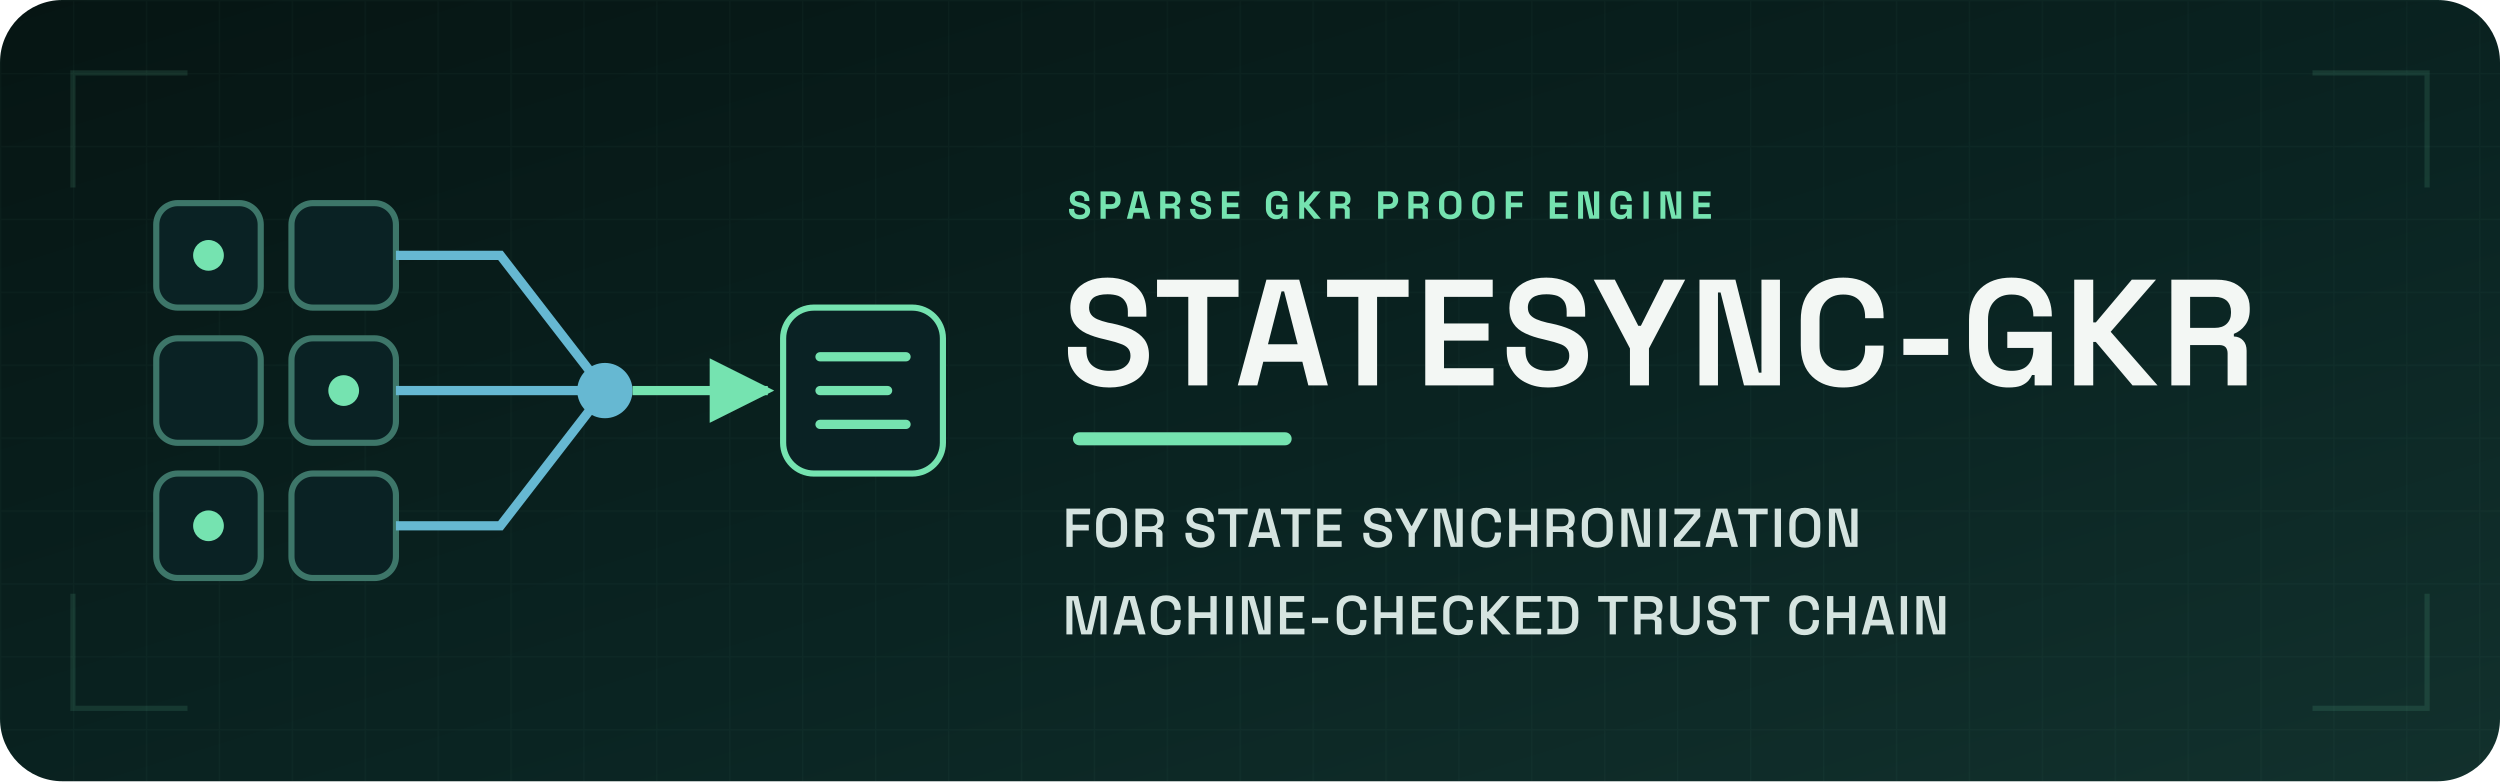
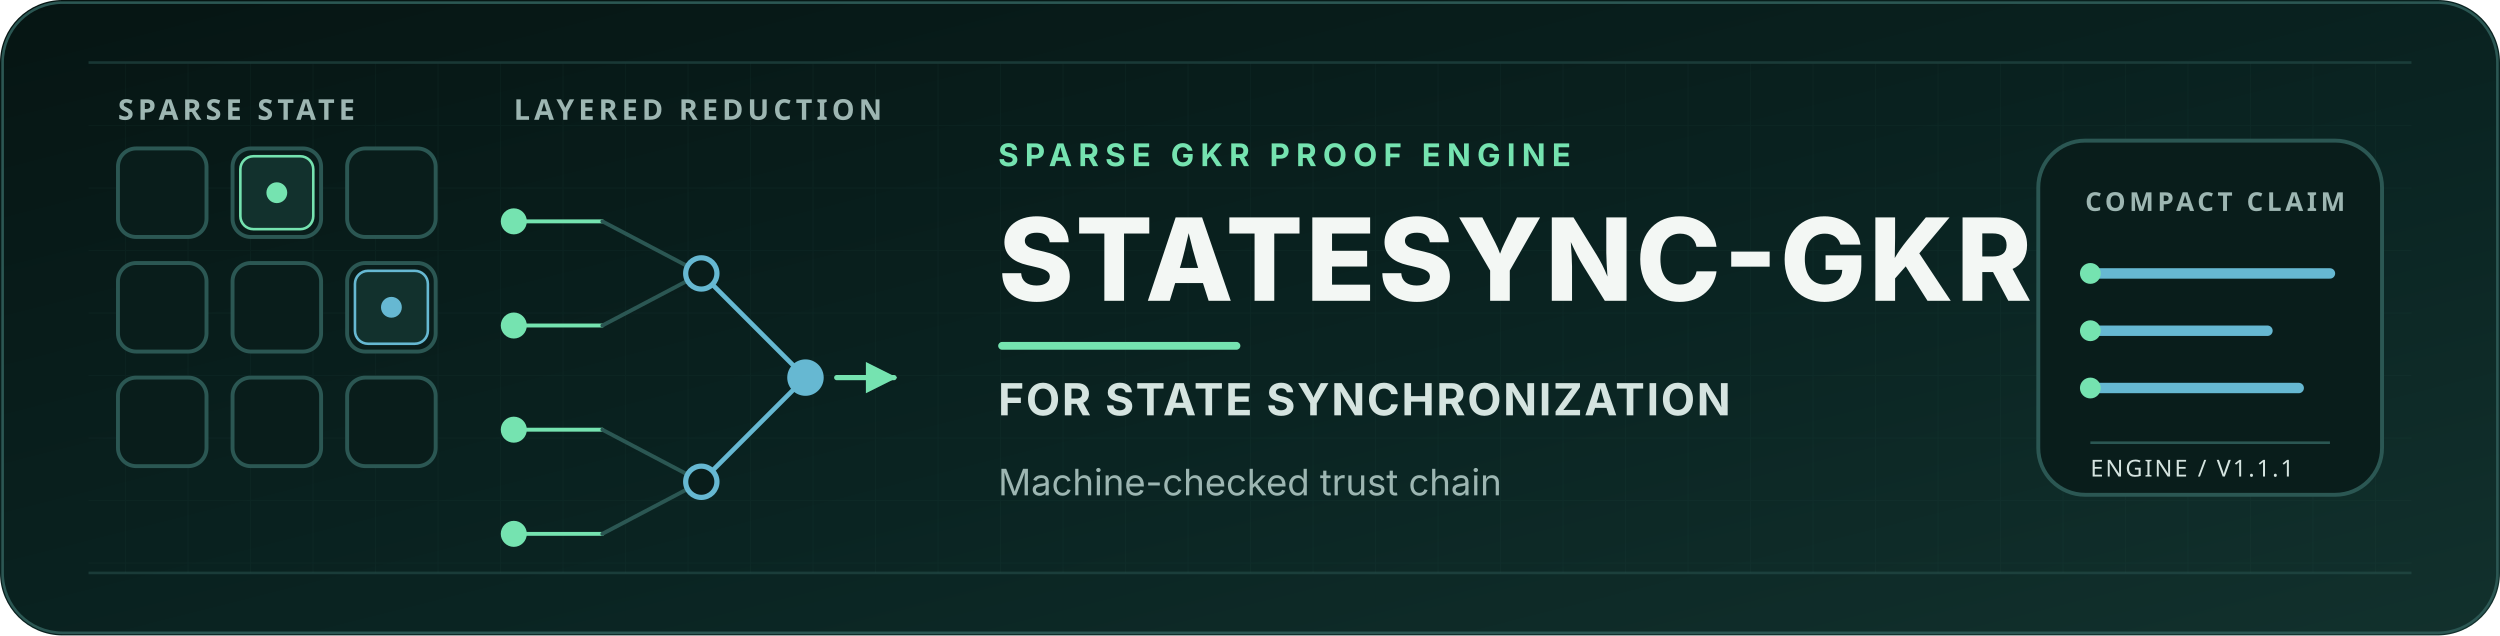
- <svg xmlns="http://www.w3.org/2000/svg" width="960" height="300" viewBox="0 0 960 300" role="img" aria-labelledby="title desc" preserveAspectRatio="xMidYMid meet">
+ <svg xmlns="http://www.w3.org/2000/svg" width="960" height="244" viewBox="0 0 960 244" role="img" aria-labelledby="hero-title hero-desc" preserveAspectRatio="xMidYMid meet">
  <defs>
    <linearGradient id="bg" x1="0" y1="0" x2="1" y2="1">
-       <stop stop-color="#061513" />
-       <stop offset=".58" stop-color="#0a2422" />
-       <stop offset="1" stop-color="#12312d" />
+       <stop offset="0" stop-color="#061513" />
+       <stop offset="0.58" stop-color="#0A2422" />
+       <stop offset="1" stop-color="#12312D" />
    </linearGradient>
-     <pattern id="grid" width="28" height="28" patternUnits="userSpaceOnUse">
-       <path d="M28 0H0v28" fill="none" stroke="#75e3b0" stroke-width="1" opacity=".035" />
+     <pattern id="grid" width="24" height="24" patternUnits="userSpaceOnUse">
+       <path d="M24 0H0V24" fill="none" stroke="#2B5753" stroke-width=".7" opacity=".28" />
    </pattern>
-     <marker id="arrow" viewBox="0 0 10 10" refX="9" refY="5" markerWidth="7" markerHeight="7" orient="auto">
-       <path d="M0 0 10 5 0 10Z" fill="#75e3b0" />
+     <marker id="arrow" viewBox="0 0 10 10" refX="9" refY="5" markerWidth="6" markerHeight="6" orient="auto">
+       <path d="M0 0L10 5L0 10Z" fill="#75E3B0" />
    </marker>
  </defs>
-   <rect width="960" height="300" rx="24" fill="url(#bg)" />
-   <rect width="960" height="300" rx="24" fill="url(#grid)" />
-   <path d="M28 72V28h44M888 28h44v44M28 228v44h44M888 272h44v-44" fill="none" stroke="#75e3b0" stroke-width="2" opacity=".12" />
-   <g transform="translate(60 78) scale(1.18)">
-     <g fill="#0a2224" stroke="#3d7669" stroke-width="2">
-       <rect x="0" y="0" width="34" height="34" rx="7" />
-       <rect x="44" y="0" width="34" height="34" rx="7" />
-       <rect x="0" y="44" width="34" height="34" rx="7" />
-       <rect x="44" y="44" width="34" height="34" rx="7" />
-       <rect x="0" y="88" width="34" height="34" rx="7" />
-       <rect x="44" y="88" width="34" height="34" rx="7" />
+   <rect width="960" height="244" rx="24" fill="url(#bg)" />
+   <rect x="1" y="1" width="958" height="242" rx="23" fill="none" stroke="#2B5753" />
+   <path d="M34 24H926M34 220H926" stroke="#2B5753" opacity=".48" />
+   <rect x="34" y="24" width="892" height="196" fill="url(#grid)" opacity=".35" />
+   <g data-unit="art" transform="translate(45.3 57)">
+     <g>
+       <text x="0" y="-11" fill="#9DB6B2" font-family="ui-sans-serif,system-ui,sans-serif" font-size="11" font-weight="700" letter-spacing="1.6">SPARSE STATE</text>
+       <g fill="#091D1B" stroke="#2B5753" stroke-width="1.5">
+         <rect x="0" y="0" width="34" height="34" rx="7" />
+         <rect x="44" y="0" width="34" height="34" rx="7" />
+         <rect x="88" y="0" width="34" height="34" rx="7" />
+         <rect x="0" y="44" width="34" height="34" rx="7" />
+         <rect x="44" y="44" width="34" height="34" rx="7" />
+         <rect x="88" y="44" width="34" height="34" rx="7" />
+         <rect x="0" y="88" width="34" height="34" rx="7" />
+         <rect x="44" y="88" width="34" height="34" rx="7" />
+         <rect x="88" y="88" width="34" height="34" rx="7" />
+       </g>
+       <rect x="47" y="3" width="28" height="28" rx="5" fill="#12312D" stroke="#75E3B0" />
+       <rect x="91" y="47" width="28" height="28" rx="5" fill="#12312D" stroke="#66B8D2" />
+       <circle cx="61" cy="17" r="4" fill="#75E3B0" />
+       <circle cx="105" cy="61" r="4" fill="#66B8D2" />
    </g>
-     <g fill="#75e3b0">
-       <circle cx="17" cy="17" r="5" />
-       <circle cx="61" cy="61" r="5" />
-       <circle cx="17" cy="105" r="5" />
+     <g transform="translate(152 6)" fill="none" stroke-linecap="round" stroke-linejoin="round">
+       <text x="0" y="-17" fill="#9DB6B2" font-family="ui-sans-serif,system-ui,sans-serif" font-size="11" font-weight="700" letter-spacing="1.6" stroke="none">LAYERED REDUCTION</text>
+       <path d="M0 22H34M0 62H34M0 102H34M0 142H34" stroke="#75E3B0" stroke-width="1.5" />
+       <path d="M34 22L72 42M34 62L72 42M34 102L72 122M34 142L72 122" stroke="#2B5753" stroke-width="1.5" />
+       <path d="M72 42L112 82M72 122L112 82" stroke="#66B8D2" stroke-width="1.8" />
+       <g fill="#75E3B0" stroke="none">
+         <circle cx="0" cy="22" r="5" />
+         <circle cx="0" cy="62" r="5" />
+         <circle cx="0" cy="102" r="5" />
+         <circle cx="0" cy="142" r="5" />
+       </g>
+       <g fill="#091D1B" stroke="#66B8D2" stroke-width="2">
+         <circle cx="72" cy="42" r="6" />
+         <circle cx="72" cy="122" r="6" />
+       </g>
+       <circle cx="112" cy="82" r="7" fill="#66B8D2" stroke="none" />
+       <path d="M124 82H146" stroke="#75E3B0" stroke-width="2" marker-end="url(#arrow)" />
    </g>
-     <path d="M78 17h34l34 44M78 61h68M78 105h34l34-44" fill="none" stroke="#66b8d2" stroke-width="3" />
-     <circle cx="146" cy="61" r="9" fill="#66b8d2" />
-     <path d="M155 61h44" fill="none" stroke="#75e3b0" stroke-width="3" marker-end="url(#arrow)" />
-     <rect x="204" y="34" width="52" height="54" rx="10" fill="#0a2224" stroke="#75e3b0" stroke-width="2" />
-     <path d="M216 50h28M216 61h22M216 72h28" stroke="#75e3b0" stroke-width="3" stroke-linecap="round" />
  </g>
-   <rect x="412" y="166" width="84" height="5" rx="2.5" fill="#75e3b0" />
-   <path fill="#75E3B0" d="M414.6 84.2Q413.4 84.2 412.5 83.8Q411.6 83.3 411 82.5Q410.5 81.7 410.5 80.6V80.2H412.5V80.6Q412.5 81.5 413 82Q413.6 82.5 414.6 82.5Q415.7 82.5 416.2 82.1Q416.7 81.7 416.7 81Q416.7 80.6 416.4 80.3Q416.2 80.1 415.7 79.9Q415.2 79.7 414.5 79.6L414.2 79.5Q413.1 79.2 412.3 78.9Q411.6 78.5 411.2 77.9Q410.8 77.3 410.8 76.3Q410.8 75.4 411.2 74.7Q411.7 74 412.5 73.7Q413.3 73.3 414.5 73.3Q415.6 73.3 416.5 73.7Q417.3 74.1 417.8 74.8Q418.3 75.6 418.3 76.7V77.2H416.4V76.7Q416.4 76.1 416.2 75.7Q415.9 75.4 415.5 75.2Q415.1 75 414.5 75Q413.6 75 413.1 75.4Q412.7 75.7 412.7 76.3Q412.7 76.7 412.9 77Q413.1 77.2 413.5 77.4Q413.9 77.6 414.5 77.7L414.9 77.8Q416 78 416.8 78.4Q417.7 78.8 418.1 79.4Q418.6 80 418.6 81Q418.6 81.9 418.1 82.7Q417.6 83.4 416.7 83.8Q415.9 84.2 414.6 84.2ZM422.6 84V73.5H426.9Q427.9 73.5 428.7 73.9Q429.5 74.3 429.9 75Q430.3 75.7 430.3 76.7V76.9Q430.3 77.9 429.9 78.6Q429.4 79.4 428.7 79.8Q427.9 80.2 426.9 80.2H424.6V84H422.6ZM424.6 78.4H426.8Q427.5 78.4 427.9 78Q428.3 77.6 428.3 76.9V76.8Q428.3 76.1 427.9 75.7Q427.5 75.3 426.8 75.3H424.6V78.4ZM432.7 84 435.5 73.5H438.9L441.7 84H439.6L439.1 81.7H435.3L434.8 84H432.7ZM435.8 79.9H438.6L437.3 74.7H437.1L435.8 79.9ZM445.5 84V73.5H450.1Q451 73.5 451.8 73.8Q452.5 74.2 452.9 74.8Q453.3 75.5 453.3 76.3V76.5Q453.3 77.4 452.9 78Q452.4 78.6 451.8 78.9V79.1Q452.4 79.2 452.7 79.6Q453 79.9 453 80.6V84H451V80.8Q451 80.5 450.9 80.3Q450.7 80 450.2 80H447.5V84H445.5ZM447.5 78.2H449.8Q450.5 78.2 450.9 77.9Q451.3 77.5 451.3 76.8V76.7Q451.3 76.1 450.9 75.7Q450.6 75.3 449.8 75.3H447.5V78.2ZM461.2 84.2Q459.9 84.2 459 83.8Q458.1 83.3 457.6 82.5Q457 81.7 457 80.6V80.2H459V80.6Q459 81.5 459.6 82Q460.2 82.5 461.2 82.5Q462.2 82.5 462.7 82.1Q463.2 81.7 463.2 81Q463.2 80.6 462.9 80.3Q462.7 80.1 462.2 79.9Q461.8 79.7 461.1 79.6L460.7 79.5Q459.6 79.2 458.9 78.9Q458.1 78.5 457.7 77.9Q457.3 77.3 457.3 76.3Q457.3 75.4 457.7 74.7Q458.2 74 459 73.7Q459.9 73.3 461 73.3Q462.1 73.3 463 73.7Q463.9 74.1 464.4 74.8Q464.9 75.6 464.9 76.7V77.2H462.9V76.7Q462.9 76.1 462.7 75.7Q462.5 75.4 462 75.2Q461.6 75 461 75Q460.1 75 459.7 75.4Q459.2 75.7 459.2 76.3Q459.2 76.7 459.4 77Q459.6 77.2 460 77.4Q460.4 77.6 461.1 77.7L461.4 77.8Q462.5 78 463.4 78.4Q464.2 78.8 464.7 79.4Q465.1 80 465.1 81Q465.1 81.9 464.7 82.7Q464.2 83.4 463.3 83.8Q462.4 84.2 461.2 84.2ZM469.2 84V73.5H475.9V75.3H471.1V77.8H475.5V79.6H471.1V82.2H476V84H469.2ZM490 84.2Q488.9 84.2 488.1 83.7Q487.2 83.2 486.7 82.3Q486.1 81.4 486.1 80V77.5Q486.1 75.5 487.3 74.4Q488.4 73.3 490.4 73.3Q492.3 73.3 493.4 74.3Q494.4 75.3 494.4 77.1V77.2H492.5V77Q492.5 76.5 492.2 76Q492 75.6 491.5 75.3Q491.1 75.1 490.4 75.1Q489.3 75.1 488.7 75.7Q488.1 76.3 488.1 77.5V80Q488.1 81.1 488.7 81.8Q489.3 82.5 490.4 82.5Q491.5 82.5 492 81.9Q492.5 81.3 492.5 80.5V80.3H490V78.6H494.4V84H492.6V83H492.3Q492.2 83.2 492 83.5Q491.8 83.8 491.3 84Q490.8 84.2 490 84.2ZM498.9 84V73.5H500.8V77.7H501.1L504.5 73.5H507.1L502.7 78.7L507.2 84H504.6L501.1 79.7H500.8V84H498.9ZM510.8 84V73.5H515.4Q516.4 73.5 517.1 73.8Q517.8 74.2 518.2 74.8Q518.6 75.5 518.6 76.3V76.5Q518.6 77.4 518.2 78Q517.7 78.6 517.1 78.9V79.1Q517.7 79.2 518 79.6Q518.3 79.9 518.3 80.6V84H516.4V80.8Q516.4 80.5 516.2 80.3Q516 80 515.5 80H512.8V84H510.8ZM512.8 78.2H515.1Q515.9 78.2 516.3 77.9Q516.6 77.5 516.6 76.8V76.7Q516.6 76.1 516.3 75.7Q515.9 75.3 515.1 75.3H512.8V78.2ZM529.2 84V73.5H533.5Q534.5 73.5 535.3 73.9Q536 74.3 536.4 75Q536.9 75.7 536.9 76.7V76.9Q536.9 77.9 536.4 78.6Q536 79.4 535.2 79.8Q534.5 80.2 533.5 80.2H531.2V84H529.2ZM531.2 78.4H533.3Q534 78.4 534.5 78Q534.9 77.6 534.9 76.9V76.8Q534.9 76.1 534.5 75.7Q534 75.3 533.3 75.3H531.2V78.4ZM540.8 84V73.5H545.4Q546.3 73.5 547.1 73.8Q547.8 74.2 548.2 74.8Q548.6 75.5 548.6 76.3V76.5Q548.6 77.4 548.2 78Q547.7 78.6 547.1 78.9V79.1Q547.7 79.2 548 79.6Q548.3 79.9 548.3 80.6V84H546.3V80.8Q546.3 80.5 546.2 80.3Q546 80 545.5 80H542.8V84H540.8ZM542.8 78.2H545.1Q545.9 78.2 546.3 77.9Q546.6 77.5 546.6 76.8V76.7Q546.6 76.1 546.3 75.7Q545.9 75.3 545.1 75.3H542.8V78.2ZM556.9 84.2Q554.9 84.2 553.8 83.1Q552.6 82 552.6 80V77.5Q552.6 75.5 553.8 74.4Q554.9 73.3 556.9 73.3Q558.9 73.3 560.1 74.4Q561.2 75.5 561.2 77.5V80Q561.2 82 560.1 83.1Q558.9 84.2 556.9 84.2ZM556.9 82.4Q558 82.4 558.6 81.8Q559.2 81.2 559.2 80.1V77.4Q559.2 76.3 558.6 75.7Q558 75.1 556.9 75.1Q555.8 75.1 555.2 75.7Q554.6 76.3 554.6 77.4V80.1Q554.6 81.2 555.2 81.8Q555.8 82.4 556.9 82.4ZM569.6 84.2Q567.6 84.2 566.4 83.1Q565.3 82 565.3 80V77.5Q565.3 75.5 566.4 74.4Q567.6 73.3 569.6 73.3Q571.6 73.3 572.8 74.4Q573.9 75.5 573.9 77.5V80Q573.9 82 572.8 83.1Q571.6 84.2 569.6 84.2ZM569.6 82.4Q570.7 82.4 571.3 81.8Q571.9 81.2 571.9 80.1V77.4Q571.9 76.3 571.3 75.7Q570.7 75.1 569.6 75.1Q568.5 75.1 567.9 75.7Q567.3 76.3 567.3 77.4V80.1Q567.3 81.2 567.9 81.8Q568.5 82.4 569.6 82.4ZM578.2 84V73.5H584.8V75.3H580.2V77.8H584.5V79.6H580.2V84H578.2ZM595.1 84V73.5H601.9V75.3H597.1V77.8H601.5V79.6H597.1V82.2H602V84H595.1ZM606 84V73.5H609.8L611.8 82.7H612.1V73.5H614.1V84H610.3L608.2 74.8H607.9V84H606ZM622.2 84.2Q621.1 84.2 620.3 83.7Q619.4 83.2 618.9 82.3Q618.4 81.4 618.4 80V77.5Q618.4 75.5 619.5 74.4Q620.6 73.3 622.6 73.3Q624.5 73.3 625.6 74.3Q626.6 75.3 626.6 77.1V77.2H624.7V77Q624.7 76.5 624.4 76Q624.2 75.6 623.8 75.3Q623.3 75.1 622.6 75.1Q621.5 75.1 620.9 75.7Q620.3 76.3 620.3 77.5V80Q620.3 81.1 620.9 81.8Q621.5 82.5 622.6 82.5Q623.7 82.5 624.2 81.9Q624.7 81.3 624.7 80.5V80.3H622.2V78.6H626.6V84H624.8V83H624.5Q624.4 83.2 624.2 83.5Q624 83.8 623.5 84Q623 84.2 622.2 84.2ZM631.1 84V73.5H633.1V84H631.1ZM637.6 84V73.5H641.3L643.4 82.7H643.7V73.5H645.6V84H641.9L639.8 74.8H639.5V84H637.6ZM650.2 84V73.5H656.9V75.3H652.2V77.8H656.5V79.6H652.2V82.2H657V84H650.2Z" />
-   <path fill="#F3F7F4" d="M426 148.8Q421.3 148.8 417.7 147.1Q414.1 145.5 412.1 142.3Q410.1 139.2 410.1 134.8V133.2H417.2V134.8Q417.2 138.6 419.6 140.5Q422 142.4 426 142.4Q430 142.4 432 140.8Q434.1 139.2 434.1 136.6Q434.1 134.8 433.1 133.7Q432.1 132.6 430.2 132Q428.4 131.3 425.8 130.7L424.2 130.3Q420.1 129.4 417.1 128Q414.2 126.6 412.6 124.3Q411 122 411 118.3Q411 114.6 412.8 112Q414.6 109.4 417.8 108Q420.9 106.6 425.3 106.6Q429.6 106.6 433 108.1Q436.3 109.5 438.3 112.4Q440.2 115.3 440.2 119.7V121.6H433.1V119.7Q433.1 117.3 432.1 115.8Q431.2 114.3 429.4 113.6Q427.6 113 425.3 113Q421.7 113 419.9 114.3Q418.2 115.7 418.2 118.1Q418.2 119.7 419 120.8Q419.8 121.9 421.4 122.6Q423 123.3 425.5 123.9L427.1 124.2Q431.3 125.1 434.5 126.5Q437.6 128 439.4 130.3Q441.2 132.7 441.2 136.4Q441.2 140.1 439.3 142.9Q437.5 145.7 434 147.2Q430.6 148.8 426 148.8ZM456.3 148V114H444.3V107.4H475.6V114H463.6V148H456.3ZM475.3 148 486.3 107.4H498.9L509.9 148H502.4L500.1 138.9H485.1L482.8 148H475.3ZM486.9 132.2H498.3L493.1 111.9H492.1L486.9 132.2ZM521.6 148V114H509.6V107.4H540.9V114H528.8V148H521.6ZM547.3 148V107.4H573.2V114H554.5V124.2H571.6V130.8H554.5V141.4H573.5V148H547.3ZM594.5 148.8Q589.8 148.8 586.3 147.1Q582.7 145.5 580.7 142.3Q578.6 139.2 578.6 134.8V133.2H585.8V134.8Q585.8 138.6 588.1 140.5Q590.5 142.4 594.5 142.4Q598.6 142.4 600.6 140.8Q602.6 139.2 602.6 136.6Q602.6 134.8 601.6 133.7Q600.7 132.6 598.8 132Q596.9 131.3 594.3 130.7L592.7 130.3Q588.6 129.4 585.7 128Q582.7 126.6 581.2 124.3Q579.6 122 579.6 118.3Q579.6 114.6 581.3 112Q583.1 109.4 586.3 108Q589.5 106.6 593.8 106.6Q598.1 106.6 601.5 108.1Q604.9 109.5 606.8 112.4Q608.7 115.3 608.7 119.7V121.6H601.6V119.7Q601.6 117.3 600.7 115.8Q599.7 114.3 598 113.6Q596.2 113 593.8 113Q590.3 113 588.5 114.3Q586.7 115.7 586.7 118.1Q586.7 119.7 587.5 120.8Q588.4 121.9 590 122.6Q591.6 123.3 594.1 123.9L595.6 124.2Q599.9 125.1 603 126.5Q606.2 128 608 130.3Q609.8 132.7 609.8 136.4Q609.8 140.1 607.9 142.9Q606 145.7 602.6 147.2Q599.2 148.8 594.5 148.8ZM625.9 148V133.8L612 107.4H620.1L629.1 125.1H630.1L639 107.4H647.1L633.2 133.8V148H625.9ZM652.6 148V107.4H666.4L675.4 143.1H676.4V107.4H683.5V148H669.7L660.7 112.3H659.7V148H652.6ZM707.8 148.8Q700.3 148.8 695.9 144.6Q691.5 140.4 691.5 132.5V122.9Q691.5 115 695.9 110.8Q700.3 106.6 707.8 106.6Q715.2 106.6 719.2 110.7Q723.3 114.7 723.3 121.8V122.2H716.2V121.6Q716.2 117.9 714.1 115.5Q712 113.1 707.8 113.1Q703.5 113.1 701.1 115.7Q698.7 118.2 698.7 122.7V132.7Q698.7 137.1 701.1 139.7Q703.5 142.3 707.8 142.3Q712 142.3 714.1 139.9Q716.2 137.5 716.2 133.8V132.7H723.3V133.6Q723.3 140.7 719.2 144.7Q715.2 148.8 707.8 148.8ZM730.9 136.3V130.1H748.1V136.3H730.9ZM771.2 148.8Q766.9 148.8 763.5 146.9Q760.1 145 758.1 141.4Q756.1 137.8 756.1 132.5V122.9Q756.1 115 760.5 110.8Q764.9 106.6 772.4 106.6Q779.9 106.6 783.9 110.6Q787.9 114.5 787.9 121.3V121.5H780.8V121.1Q780.8 118.8 779.9 117Q779 115.2 777.1 114.1Q775.3 113.1 772.4 113.1Q768.2 113.1 765.8 115.7Q763.4 118.2 763.4 122.7V132.7Q763.4 137.1 765.8 139.8Q768.2 142.4 772.5 142.4Q776.8 142.4 778.8 140.1Q780.8 137.8 780.8 134.2V133.6H770.8V127.4H787.9V148H781.3V144H780.3Q779.8 145.1 778.9 146.2Q777.9 147.3 776.1 148.1Q774.3 148.8 771.2 148.8ZM796.5 148V107.4H803.8V123.8H804.8L818.6 107.4H827.9L810.5 127.4L828.5 148H818.9L804.8 131.3H803.8V148H796.5ZM833.8 148V107.4H851.2Q855.1 107.4 857.9 108.7Q860.7 110.1 862.3 112.5Q863.9 114.9 863.9 118.2V118.9Q863.9 122.6 862.1 124.9Q860.4 127.2 857.8 128.2V129.2Q860.1 129.3 861.4 130.8Q862.7 132.2 862.7 134.7V148H855.4V135.7Q855.4 134.3 854.7 133.4Q853.9 132.5 852.2 132.5H841V148H833.8ZM841 125.9H850.5Q853.4 125.9 855 124.4Q856.7 122.8 856.7 120.2V119.7Q856.7 117.1 855.1 115.5Q853.4 114 850.5 114H841V125.9Z" />
-   <path fill="#D5E4E0" d="M409.5 210V195.3H418.6V197.5H411.9V201.5H418.1V203.7H411.9V210H409.5ZM426.8 210.3Q424.1 210.3 422.5 208.8Q420.9 207.2 420.9 204.4V200.9Q420.9 198.1 422.5 196.5Q424.1 195 426.8 195Q429.6 195 431.2 196.5Q432.8 198.1 432.8 200.9V204.4Q432.8 207.2 431.2 208.8Q429.6 210.3 426.8 210.3ZM426.8 208.1Q428.5 208.1 429.4 207.1Q430.4 206.2 430.4 204.5V200.8Q430.4 199.1 429.4 198.2Q428.5 197.2 426.8 197.2Q425.2 197.2 424.2 198.2Q423.3 199.1 423.3 200.8V204.5Q423.3 206.2 424.2 207.1Q425.2 208.1 426.8 208.1ZM436 210V195.3H442.3Q443.6 195.3 444.7 195.8Q445.7 196.3 446.3 197.1Q446.9 198 446.9 199.2V199.5Q446.9 200.8 446.2 201.7Q445.6 202.5 444.6 202.8V203.2Q445.4 203.2 445.9 203.7Q446.4 204.2 446.4 205.1V210H444V205.5Q444 204.9 443.7 204.6Q443.4 204.3 442.7 204.3H438.5V210H436ZM438.5 202.1H442Q443.2 202.1 443.8 201.5Q444.4 200.9 444.4 199.9V199.7Q444.4 198.7 443.8 198.1Q443.2 197.5 442 197.5H438.5V202.1ZM461 210.3Q459.3 210.3 458 209.7Q456.7 209.1 456 208Q455.2 206.8 455.2 205.2V204.6H457.6V205.2Q457.6 206.7 458.5 207.4Q459.4 208.2 461 208.2Q462.5 208.2 463.2 207.5Q464 206.9 464 205.9Q464 205.2 463.7 204.8Q463.3 204.4 462.6 204.1Q461.9 203.9 461 203.7L460.3 203.5Q458.8 203.2 457.8 202.7Q456.7 202.1 456.2 201.3Q455.6 200.5 455.6 199.2Q455.6 197.9 456.2 197Q456.9 196 458 195.5Q459.2 195 460.7 195Q462.2 195 463.5 195.5Q464.7 196.1 465.4 197.1Q466.1 198.1 466.1 199.7V200.4H463.7V199.7Q463.7 198.8 463.3 198.2Q462.9 197.7 462.3 197.4Q461.6 197.1 460.7 197.1Q459.4 197.1 458.7 197.7Q458 198.2 458 199.1Q458 199.8 458.3 200.2Q458.6 200.6 459.2 200.9Q459.8 201.1 460.7 201.3L461.4 201.5Q462.9 201.8 464 202.3Q465.1 202.8 465.8 203.7Q466.4 204.5 466.4 205.8Q466.4 207.2 465.7 208.2Q465.1 209.2 463.8 209.7Q462.6 210.3 461 210.3ZM472.3 210V197.5H467.8V195.3H479.1V197.5H474.7V210H472.3ZM479.3 210 483.4 195.3H487.6L491.7 210H489.2L488.3 206.6H482.7L481.8 210H479.3ZM483.3 204.4H487.7L485.7 196.8H485.3L483.3 204.4ZM496.3 210V197.5H491.9V195.3H503.2V197.5H498.7V210H496.3ZM505.8 210V195.3H515.1V197.5H508.2V201.5H514.5V203.7H508.2V207.8H515.2V210H505.8ZM529.2 210.3Q527.5 210.3 526.2 209.7Q524.9 209.1 524.2 208Q523.5 206.8 523.5 205.2V204.6H525.8V205.2Q525.8 206.7 526.8 207.4Q527.7 208.2 529.2 208.2Q530.7 208.2 531.5 207.5Q532.2 206.9 532.2 205.9Q532.2 205.2 531.9 204.8Q531.5 204.4 530.8 204.1Q530.1 203.9 529.2 203.7L528.5 203.5Q527 203.2 526 202.7Q524.9 202.1 524.4 201.3Q523.8 200.5 523.8 199.2Q523.8 197.9 524.4 197Q525.1 196 526.2 195.5Q527.4 195 528.9 195Q530.5 195 531.7 195.5Q532.9 196.1 533.6 197.1Q534.3 198.1 534.3 199.7V200.4H531.9V199.7Q531.9 198.8 531.5 198.2Q531.1 197.7 530.5 197.4Q529.8 197.1 528.9 197.1Q527.6 197.1 526.9 197.7Q526.2 198.2 526.2 199.1Q526.2 199.8 526.5 200.2Q526.8 200.6 527.4 200.9Q528 201.1 529 201.3L529.6 201.5Q531.1 201.8 532.2 202.3Q533.3 202.8 534 203.7Q534.6 204.5 534.6 205.8Q534.6 207.2 533.9 208.2Q533.3 209.2 532.1 209.7Q530.8 210.3 529.2 210.3ZM540.9 210V204.8L535.8 195.3H538.5L541.9 201.9H542.2L545.6 195.3H548.4L543.3 204.8V210H540.9ZM550.7 210V195.3H555.3L559 208.4H559.3V195.3H561.7V210H557.1L553.4 196.9H553.1V210H550.7ZM570.8 210.3Q568.2 210.3 566.6 208.8Q565 207.2 565 204.4V200.9Q565 198.1 566.6 196.5Q568.2 195 570.8 195Q573.5 195 575 196.5Q576.4 197.9 576.4 200.5V200.6H574V200.4Q574 199 573.2 198.1Q572.5 197.2 570.8 197.2Q569.2 197.2 568.3 198.2Q567.4 199.1 567.4 200.9V204.4Q567.4 206.1 568.3 207.1Q569.2 208.1 570.8 208.1Q572.5 208.1 573.2 207.2Q574 206.3 574 204.9V204.5H576.4V204.8Q576.4 207.4 575 208.8Q573.5 210.3 570.8 210.3ZM579.5 210V195.3H581.9V201.5H587.9V195.3H590.3V210H587.9V203.7H581.9V210H579.5ZM593.9 210V195.3H600.1Q601.5 195.3 602.5 195.8Q603.6 196.3 604.1 197.1Q604.7 198 604.7 199.2V199.5Q604.7 200.8 604.1 201.7Q603.4 202.5 602.5 202.8V203.2Q603.3 203.2 603.8 203.7Q604.2 204.2 604.2 205.1V210H601.8V205.5Q601.8 204.9 601.5 204.6Q601.2 204.3 600.6 204.3H596.3V210H593.9ZM596.3 202.1H599.9Q601 202.1 601.7 201.5Q602.3 200.9 602.3 199.9V199.7Q602.3 198.7 601.7 198.1Q601 197.5 599.9 197.5H596.3V202.1ZM613.4 210.3Q610.6 210.3 609 208.8Q607.4 207.2 607.4 204.4V200.9Q607.4 198.1 609 196.5Q610.6 195 613.4 195Q616.1 195 617.7 196.5Q619.3 198.1 619.3 200.9V204.4Q619.3 207.2 617.7 208.8Q616.1 210.3 613.4 210.3ZM613.4 208.1Q615.1 208.1 616 207.1Q616.9 206.2 616.9 204.5V200.8Q616.9 199.1 616 198.2Q615.1 197.2 613.4 197.2Q611.7 197.2 610.8 198.2Q609.8 199.1 609.8 200.8V204.5Q609.8 206.2 610.8 207.1Q611.7 208.1 613.4 208.1ZM622.6 210V195.3H627.2L630.9 208.4H631.2V195.3H633.6V210H629L625.3 196.9H625V210H622.6ZM637.2 210V195.3H639.7V210H637.2ZM642.8 210V206.9L650.4 197.8V197.5H643V195.3H652.9V198.4L645.3 207.5V207.8H652.9V210H642.8ZM654.9 210 659 195.3H663.3L667.4 210H664.9L663.9 206.6H658.3L657.4 210H654.9ZM658.9 204.4H663.4L661.3 196.8H661L658.9 204.4ZM672 210V197.5H667.5V195.3H678.8V197.5H674.4V210H672ZM681.5 210V195.3H683.9V210H681.5ZM693.1 210.3Q690.3 210.3 688.7 208.8Q687.1 207.2 687.1 204.4V200.9Q687.1 198.1 688.7 196.5Q690.3 195 693.1 195Q695.8 195 697.4 196.5Q699 198.1 699 200.9V204.4Q699 207.2 697.4 208.8Q695.8 210.3 693.1 210.3ZM693.1 208.1Q694.7 208.1 695.7 207.1Q696.6 206.2 696.6 204.5V200.8Q696.6 199.1 695.7 198.2Q694.7 197.2 693.1 197.2Q691.4 197.2 690.5 198.2Q689.5 199.1 689.5 200.8V204.5Q689.5 206.2 690.5 207.1Q691.4 208.1 693.1 208.1ZM702.3 210V195.3H706.9L710.6 208.4H710.9V195.3H713.3V210H708.7L705 196.9H704.7V210H702.3Z" />
-   <path fill="#D5E4E0" d="M409.5 243.6V228.9H414L417 242H417.4L420.4 228.9H424.9V243.6H422.6V230.6H422.2L419.2 243.6H415.2L412.2 230.6H411.8V243.6H409.5ZM427.5 243.6 431.6 228.9H435.8L439.9 243.6H437.4L436.5 240.2H430.9L430 243.6H427.5ZM431.5 238H435.9L433.8 230.4H433.5L431.5 238ZM447.8 243.9Q445.1 243.9 443.5 242.4Q441.9 240.8 441.9 238V234.5Q441.9 231.7 443.5 230.1Q445.1 228.6 447.8 228.6Q450.5 228.6 451.9 230.1Q453.4 231.5 453.4 234.1V234.2H451V234Q451 232.6 450.2 231.7Q449.4 230.8 447.8 230.8Q446.2 230.8 445.3 231.8Q444.3 232.7 444.3 234.5V238Q444.3 239.7 445.3 240.7Q446.2 241.7 447.8 241.7Q449.4 241.7 450.2 240.8Q451 239.9 451 238.5V238.1H453.4V238.4Q453.4 241 451.9 242.4Q450.5 243.9 447.8 243.9ZM456.4 243.6V228.9H458.8V235.1H464.8V228.9H467.2V243.6H464.8V237.3H458.8V243.6H456.4ZM470.8 243.6V228.9H473.3V243.6H470.8ZM476.9 243.6V228.9H481.5L485.2 242H485.5V228.9H487.9V243.6H483.3L479.6 230.5H479.2V243.6H476.9ZM491.5 243.6V228.9H500.8V231.1H493.9V235.1H500.2V237.3H493.9V241.4H500.9V243.6H491.5ZM503.8 239.3V237.2H510V239.3H503.8ZM519.2 243.9Q516.5 243.9 514.9 242.4Q513.3 240.8 513.3 238V234.5Q513.3 231.7 514.9 230.1Q516.5 228.6 519.2 228.6Q521.8 228.6 523.3 230.1Q524.7 231.5 524.7 234.1V234.2H522.3V234Q522.3 232.6 521.6 231.7Q520.8 230.8 519.2 230.8Q517.6 230.8 516.6 231.8Q515.7 232.7 515.7 234.5V238Q515.7 239.7 516.6 240.7Q517.6 241.7 519.2 241.7Q520.8 241.7 521.6 240.8Q522.3 239.9 522.3 238.5V238.1H524.7V238.4Q524.7 241 523.3 242.4Q521.8 243.9 519.2 243.9ZM527.8 243.6V228.9H530.2V235.1H536.2V228.9H538.6V243.6H536.2V237.3H530.2V243.6H527.8ZM542.2 243.6V228.9H551.5V231.1H544.6V235.1H550.9V237.3H544.6V241.4H551.6V243.6H542.2ZM560 243.9Q557.3 243.9 555.8 242.4Q554.2 240.8 554.2 238V234.5Q554.2 231.7 555.8 230.1Q557.3 228.6 560 228.6Q562.7 228.6 564.2 230.1Q565.6 231.5 565.6 234.1V234.2H563.2V234Q563.2 232.6 562.4 231.7Q561.6 230.8 560 230.8Q558.4 230.8 557.5 231.8Q556.6 232.7 556.6 234.5V238Q556.6 239.7 557.5 240.7Q558.4 241.7 560 241.7Q561.6 241.7 562.4 240.8Q563.2 239.9 563.2 238.5V238.1H565.6V238.4Q565.6 241 564.2 242.4Q562.7 243.9 560 243.9ZM568.7 243.6V228.9H571.1V234.9H571.4L576.7 228.9H579.8L573.4 236.2L580.1 243.6H576.8L571.4 237.4H571.1V243.6H568.7ZM582.3 243.6V228.9H591.7V231.1H584.8V235.1H591.1V237.3H584.8V241.4H591.8V243.6H582.3ZM594.2 243.6V241.5H596.1V231H594.2V228.9H600.1Q603 228.9 604.6 230.4Q606.1 231.9 606.1 234.9V237.6Q606.1 240.6 604.6 242.1Q603 243.6 600.1 243.6H594.2ZM598.5 241.4H600.1Q602 241.4 602.8 240.5Q603.7 239.5 603.7 237.7V234.8Q603.7 233 602.8 232Q602 231.1 600.1 231.1H598.5V241.4ZM618.1 243.6V231.1H613.7V228.9H625V231.1H620.5V243.6H618.1ZM627.6 243.6V228.9H633.8Q635.2 228.9 636.3 229.4Q637.3 229.9 637.9 230.7Q638.4 231.6 638.4 232.8V233.1Q638.4 234.4 637.8 235.3Q637.1 236.1 636.2 236.4V236.8Q637 236.8 637.5 237.3Q638 237.8 638 238.7V243.6H635.5V239.1Q635.5 238.5 635.3 238.2Q635 237.9 634.3 237.9H630V243.6H627.6ZM630 235.7H633.6Q634.7 235.7 635.4 235.1Q636 234.5 636 233.5V233.3Q636 232.3 635.4 231.7Q634.8 231.1 633.6 231.1H630V235.7ZM647.1 243.9Q645.3 243.9 644 243.3Q642.8 242.6 642.1 241.4Q641.4 240.2 641.4 238.5V228.9H643.8V238.6Q643.8 240.1 644.7 240.9Q645.5 241.7 647.1 241.7Q648.6 241.7 649.4 240.9Q650.3 240.1 650.3 238.6V228.9H652.7V238.5Q652.7 240.2 652 241.4Q651.4 242.6 650.1 243.3Q648.8 243.9 647.1 243.9ZM661.2 243.9Q659.6 243.9 658.3 243.3Q657 242.7 656.3 241.6Q655.5 240.4 655.5 238.8V238.2H657.9V238.8Q657.9 240.3 658.8 241Q659.7 241.8 661.2 241.8Q662.8 241.8 663.5 241.1Q664.3 240.5 664.3 239.5Q664.3 238.8 664 238.4Q663.6 238 662.9 237.7Q662.2 237.5 661.3 237.3L660.6 237.1Q659.1 236.8 658.1 236.3Q657 235.7 656.5 234.9Q655.9 234.1 655.9 232.8Q655.9 231.5 656.5 230.6Q657.2 229.6 658.3 229.1Q659.5 228.6 661 228.6Q662.5 228.6 663.8 229.1Q665 229.7 665.7 230.7Q666.4 231.7 666.4 233.3V234H664V233.3Q664 232.4 663.6 231.8Q663.2 231.3 662.6 231Q661.9 230.7 661 230.7Q659.7 230.7 659 231.3Q658.3 231.8 658.3 232.7Q658.3 233.4 658.6 233.8Q658.9 234.2 659.5 234.5Q660.1 234.7 661 234.9L661.7 235.1Q663.2 235.4 664.3 235.9Q665.4 236.4 666.1 237.3Q666.7 238.1 666.7 239.4Q666.7 240.8 666 241.8Q665.4 242.8 664.1 243.3Q662.9 243.9 661.2 243.9ZM672.6 243.6V231.1H668.1V228.9H679.4V231.1H675V243.6H672.6ZM692.9 243.9Q690.2 243.9 688.7 242.4Q687.1 240.8 687.1 238V234.5Q687.1 231.7 688.7 230.1Q690.2 228.6 692.9 228.6Q695.6 228.6 697.1 230.1Q698.5 231.5 698.5 234.1V234.2H696.1V234Q696.1 232.6 695.3 231.7Q694.6 230.8 692.9 230.8Q691.3 230.8 690.4 231.8Q689.5 232.7 689.5 234.5V238Q689.5 239.7 690.4 240.7Q691.3 241.7 692.9 241.7Q694.6 241.7 695.3 240.8Q696.1 239.9 696.1 238.5V238.1H698.5V238.4Q698.5 241 697.1 242.4Q695.6 243.9 692.9 243.9ZM701.6 243.6V228.9H704V235.1H710V228.9H712.4V243.6H710V237.3H704V243.6H701.6ZM714.9 243.6 719 228.9H723.3L727.3 243.6H724.8L723.9 240.2H718.3L717.4 243.6H714.9ZM718.9 238H723.4L721.3 230.4H721L718.9 238ZM729.9 243.6V228.9H732.3V243.6H729.9ZM735.9 243.6V228.9H740.6L744.2 242H744.6V228.9H747V243.6H742.3L738.7 230.5H738.3V243.6H735.9Z" />
+   <g data-unit="text" transform="translate(383.3 63.8)" font-family="ui-sans-serif,system-ui,-apple-system,Segoe UI,sans-serif">
+     <text x="0" y="0" fill="#75E3B0" font-size="12" font-weight="750" letter-spacing="2.4">SPARSE GKR PROOF ENGINE</text>
+     <text x="0" y="51.7" fill="#F3F7F4" font-size="44" font-weight="800" letter-spacing="1">STATESYNC-GKR</text>
+     <rect x="0" y="67.5" width="93" height="3" rx="1.5" fill="#75E3B0" />
+     <text x="0" y="95.7" fill="#D5E4E0" font-size="17" font-weight="650" letter-spacing="0.7">FOR STATE SYNCHRONIZATION</text>
+     <text x="0" y="126.4" fill="#9DB6B2" font-size="14">Machine-checked trust chain</text>
+   </g>
+   <g data-unit="card" transform="translate(782.7 54)">
+     <rect width="132" height="136" rx="18" fill="#091D1B" stroke="#2B5753" stroke-width="1.5" />
+     <text x="18" y="27" fill="#9DB6B2" font-family="ui-sans-serif,system-ui,sans-serif" font-size="10" font-weight="700" letter-spacing="1.4">COMPACT CLAIM</text>
+     <path d="M20 51H112M20 73H88M20 95H100" stroke="#66B8D2" stroke-width="4" stroke-linecap="round" />
+     <g fill="#75E3B0">
+       <circle cx="20" cy="51" r="4" />
+       <circle cx="20" cy="73" r="4" />
+       <circle cx="20" cy="95" r="4" />
+     </g>
+     <path d="M20 116H112" stroke="#2B5753" />
+     <text x="20" y="129" fill="#D5E4E0" font-family="ui-sans-serif,system-ui,sans-serif" font-size="9" letter-spacing=".8">ENGINE / V1.1.1</text>
+   </g>
</svg>
